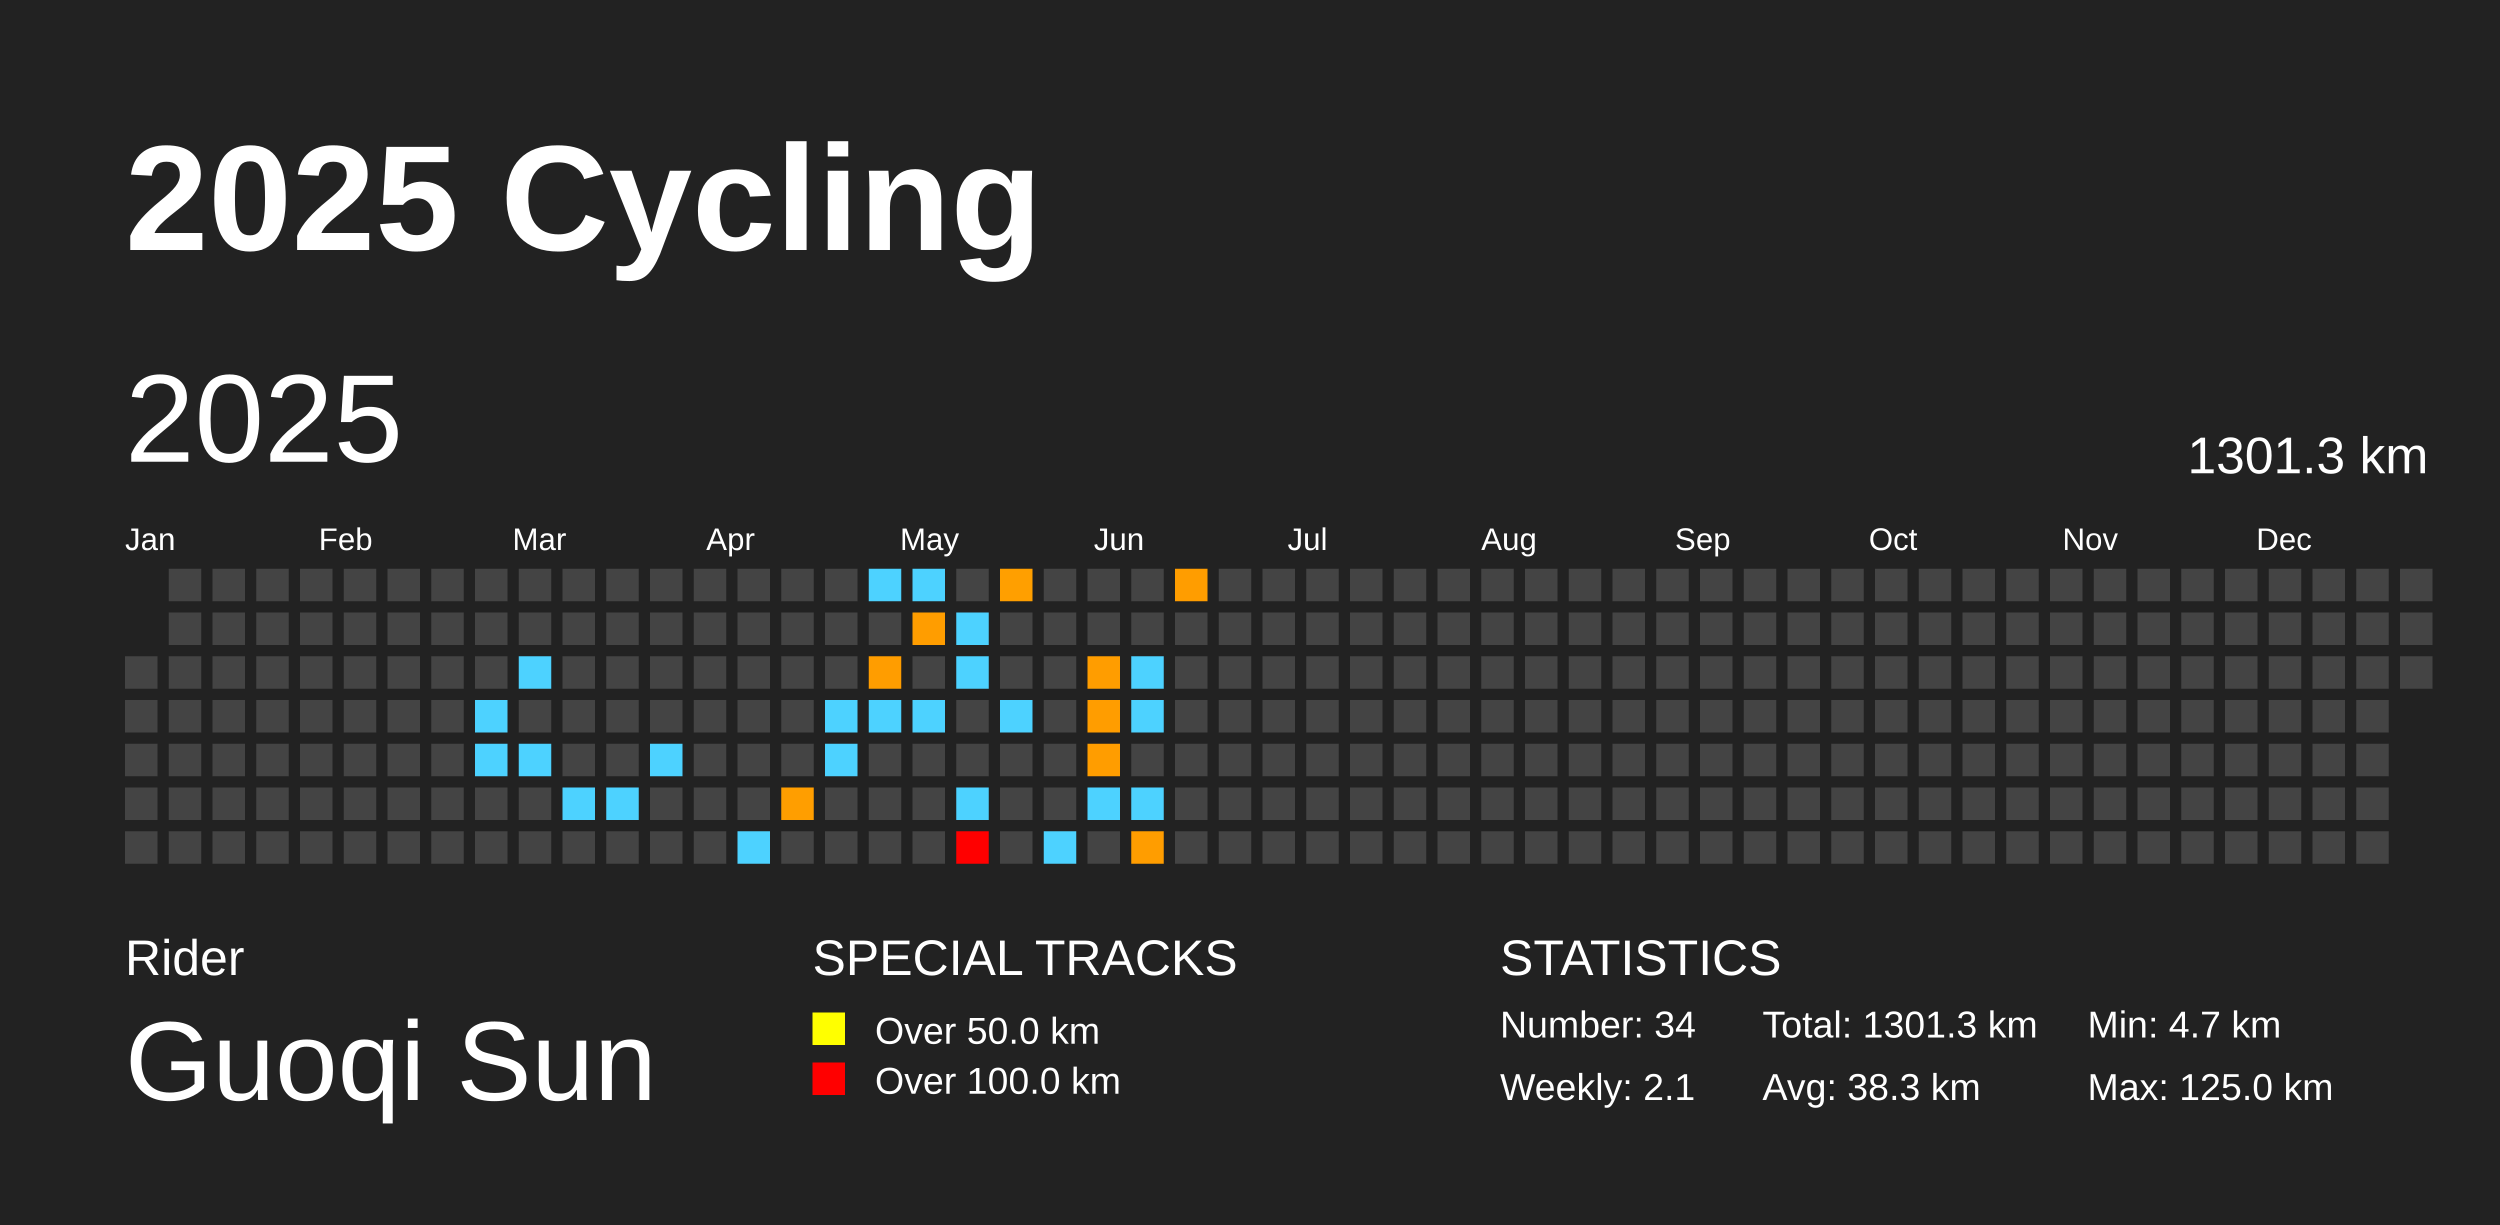
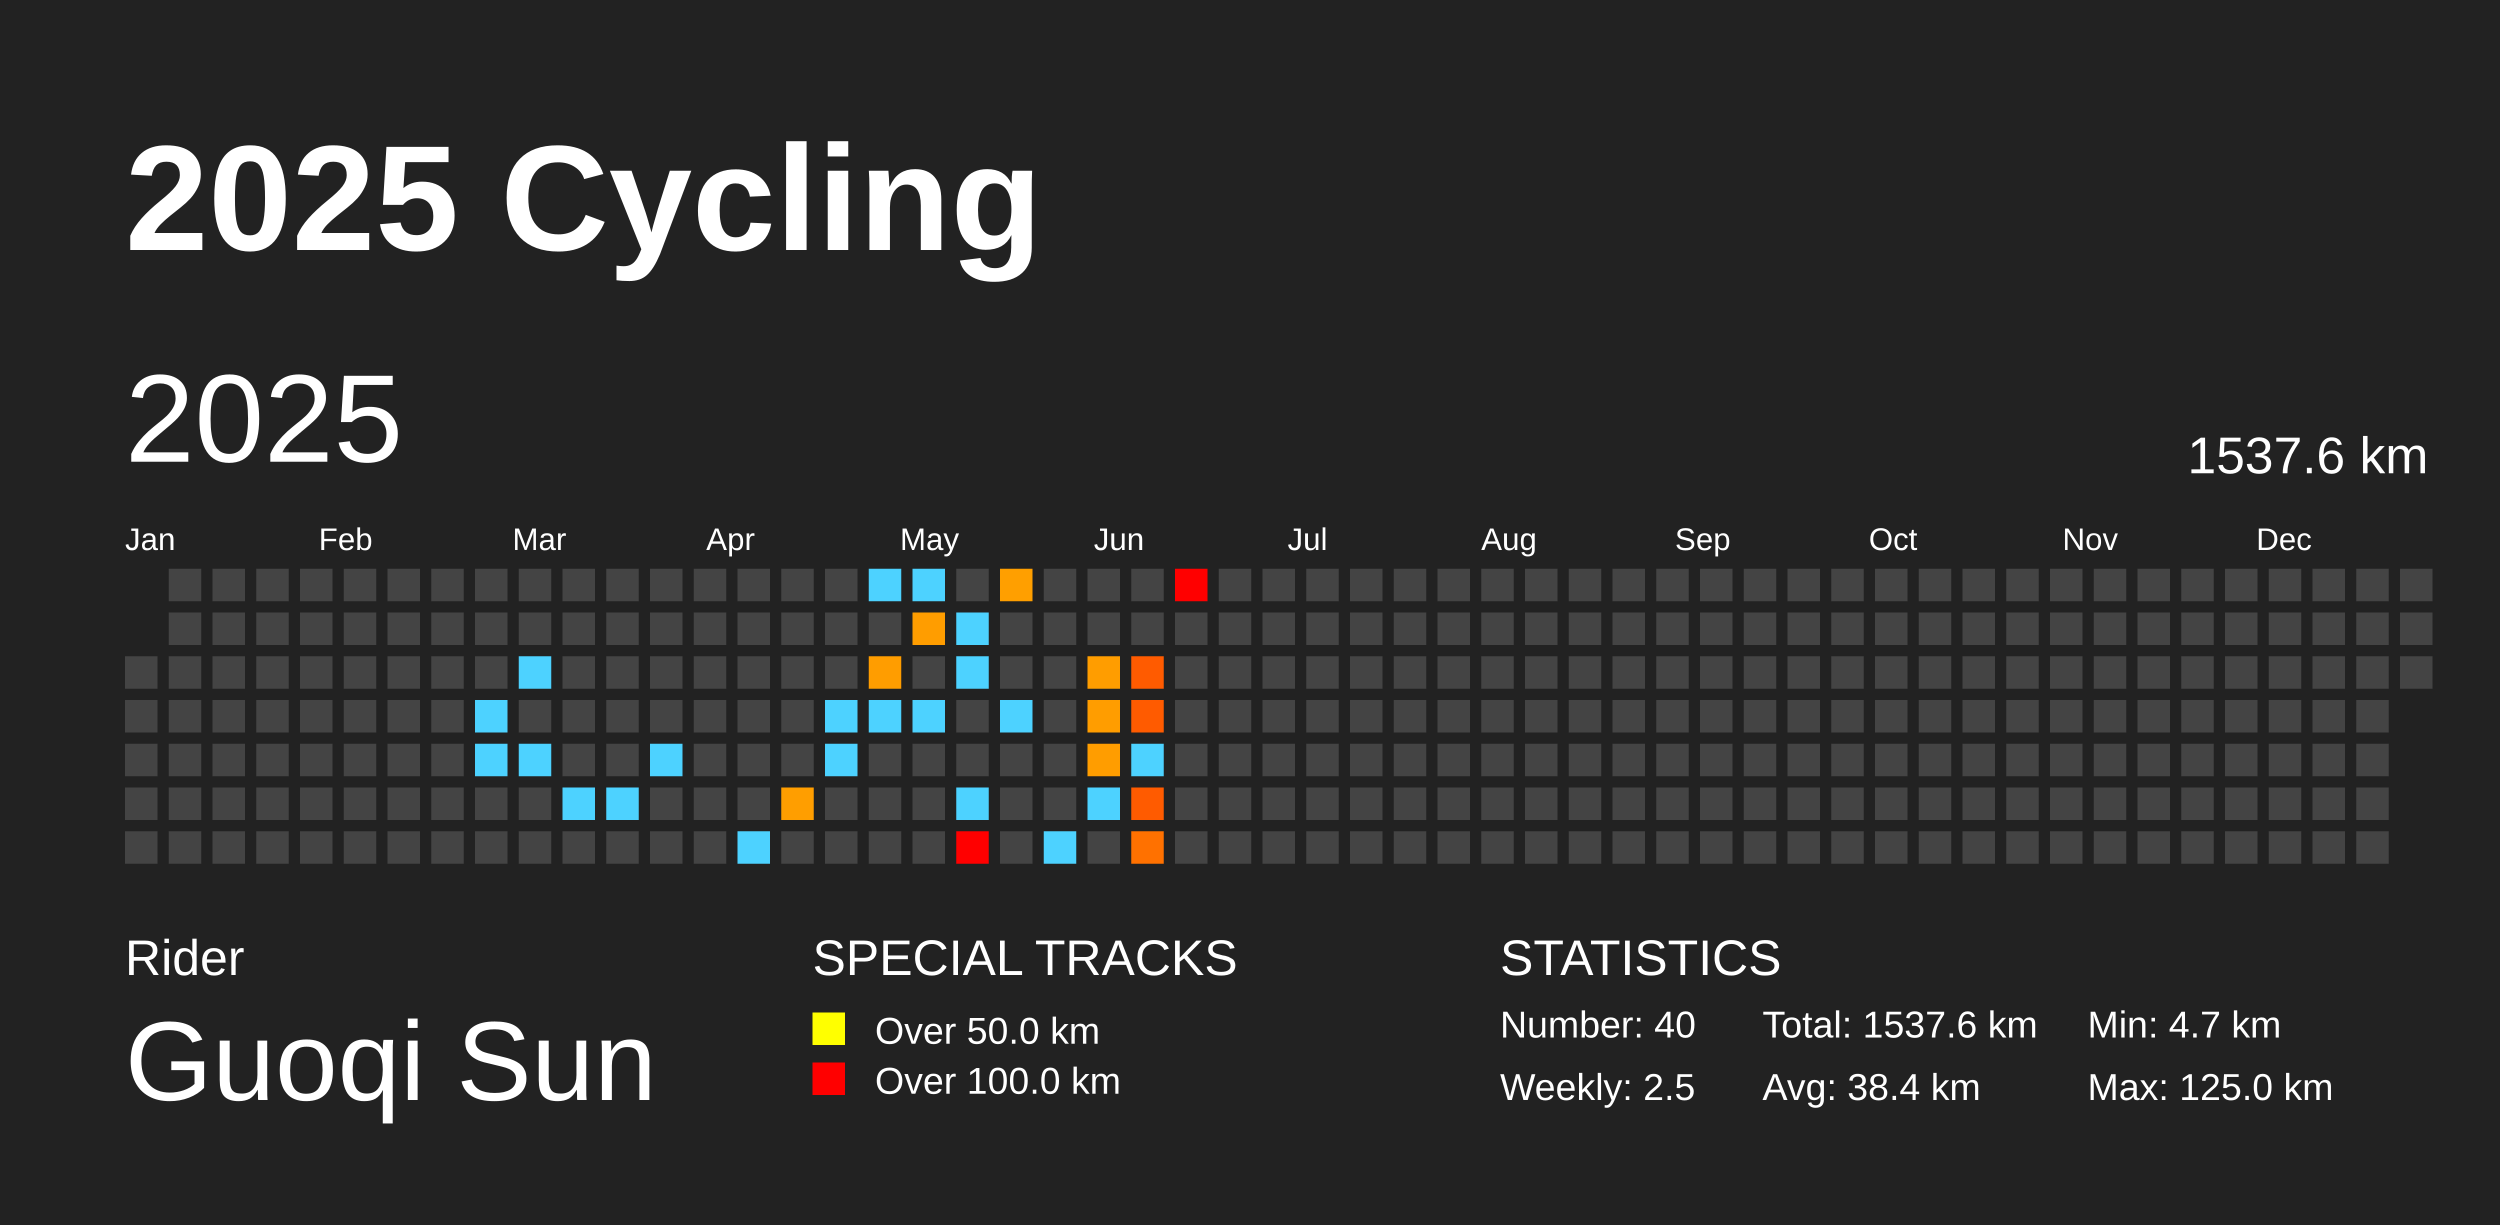
<svg xmlns="http://www.w3.org/2000/svg" baseProfile="full" height="98mm" version="1.1" viewBox="0,0,200,98" width="200mm">
  <defs />
  <rect fill="#222222" height="98" width="200" x="0" y="0" />
  <text fill="#FFFFFF" style="font-size:12px; font-family:Arial; font-weight:bold;" x="10" y="20">2025 Cycling</text>
  <text fill="#FFFFFF" style="font-size:4px; font-family:Arial" x="10" y="78">Rider</text>
  <text fill="#FFFFFF" style="font-size:9px; font-family:Arial" x="10" y="88">Guoqi Sun</text>
  <text fill="#FFFFFF" style="font-size:4px; font-family:Arial" x="65" y="78">SPECIAL TRACKS</text>
  <rect fill="yellow" height="2.6" width="2.6" x="65" y="81" />
  <text fill="#FFFFFF" style="font-size:3px; font-family:Arial" x="70" y="83.5">Over 50.0 km</text>
  <rect fill="red" height="2.6" width="2.6" x="65" y="85" />
  <text fill="#FFFFFF" style="font-size:3px; font-family:Arial" x="70" y="87.5">Over 100.0 km</text>
  <text fill="#FFFFFF" style="font-size:4px; font-family:Arial" x="120" y="78">STATISTICS</text>
-   <text fill="#FFFFFF" style="font-size:3px; font-family:Arial" x="120" y="83">Number: 34</text>
-   <text fill="#FFFFFF" style="font-size:3px; font-family:Arial" x="120" y="88">Weekly: 2.1</text>
-   <text fill="#FFFFFF" style="font-size:3px; font-family:Arial" x="141" y="83">Total: 1301.3 km</text>
-   <text fill="#FFFFFF" style="font-size:3px; font-family:Arial" x="141" y="88">Avg: 38.3 km</text>
+   <text fill="#FFFFFF" style="font-size:3px; font-family:Arial" x="120" y="83">Number: 40</text>
+   <text fill="#FFFFFF" style="font-size:3px; font-family:Arial" x="120" y="88">Weekly: 2.5</text>
+   <text fill="#FFFFFF" style="font-size:3px; font-family:Arial" x="141" y="83">Total: 1537.6 km</text>
+   <text fill="#FFFFFF" style="font-size:3px; font-family:Arial" x="141" y="88">Avg: 38.4 km</text>
  <text fill="#FFFFFF" style="font-size:3px; font-family:Arial" x="167" y="83">Min: 4.7 km</text>
  <text fill="#FFFFFF" style="font-size:3px; font-family:Arial" x="167" y="88">Max: 125.0 km</text>
  <text dominant-baseline="hanging" fill="#FFFFFF" style="font-size:10.0px; font-family:Arial;" x="10" y="30">2025</text>
-   <text dominant-baseline="hanging" fill="#FFFFFF" style="font-size:4.125px; font-family:Arial;" x="175" y="35">1301.3 km</text>
+   <text dominant-baseline="hanging" fill="#FFFFFF" style="font-size:4.125px; font-family:Arial;" x="175" y="35">1537.6 km</text>
  <text fill="#FFFFFF" style="font-size:2.5px; font-family:Arial" x="10.0" y="44">Jan</text>
  <text fill="#FFFFFF" style="font-size:2.5px; font-family:Arial" x="25.5" y="44">Feb</text>
  <text fill="#FFFFFF" style="font-size:2.5px; font-family:Arial" x="41.0" y="44">Mar</text>
  <text fill="#FFFFFF" style="font-size:2.5px; font-family:Arial" x="56.5" y="44">Apr</text>
  <text fill="#FFFFFF" style="font-size:2.5px; font-family:Arial" x="72.0" y="44">May</text>
  <text fill="#FFFFFF" style="font-size:2.5px; font-family:Arial" x="87.5" y="44">Jun</text>
  <text fill="#FFFFFF" style="font-size:2.5px; font-family:Arial" x="103.0" y="44">Jul</text>
  <text fill="#FFFFFF" style="font-size:2.5px; font-family:Arial" x="118.5" y="44">Aug</text>
  <text fill="#FFFFFF" style="font-size:2.5px; font-family:Arial" x="134.0" y="44">Sep</text>
  <text fill="#FFFFFF" style="font-size:2.5px; font-family:Arial" x="149.5" y="44">Oct</text>
  <text fill="#FFFFFF" style="font-size:2.5px; font-family:Arial" x="165.0" y="44">Nov</text>
  <text fill="#FFFFFF" style="font-size:2.5px; font-family:Arial" x="180.5" y="44">Dec</text>
  <rect fill="#444444" height="2.6" width="2.6" x="10.0" y="52.5" />
  <rect fill="#444444" height="2.6" width="2.6" x="10.0" y="56.0" />
  <rect fill="#444444" height="2.6" width="2.6" x="10.0" y="59.5" />
  <rect fill="#444444" height="2.6" width="2.6" x="10.0" y="63.0" />
  <rect fill="#444444" height="2.6" width="2.6" x="10.0" y="66.5" />
  <rect fill="#444444" height="2.6" width="2.6" x="13.5" y="45.5" />
  <rect fill="#444444" height="2.6" width="2.6" x="13.5" y="49.0" />
  <rect fill="#444444" height="2.6" width="2.6" x="13.5" y="52.5" />
  <rect fill="#444444" height="2.6" width="2.6" x="13.5" y="56.0" />
  <rect fill="#444444" height="2.6" width="2.6" x="13.5" y="59.5" />
  <rect fill="#444444" height="2.6" width="2.6" x="13.5" y="63.0" />
  <rect fill="#444444" height="2.6" width="2.6" x="13.5" y="66.5" />
  <rect fill="#444444" height="2.6" width="2.6" x="17.0" y="45.5" />
  <rect fill="#444444" height="2.6" width="2.6" x="17.0" y="49.0" />
  <rect fill="#444444" height="2.6" width="2.6" x="17.0" y="52.5" />
  <rect fill="#444444" height="2.6" width="2.6" x="17.0" y="56.0" />
  <rect fill="#444444" height="2.6" width="2.6" x="17.0" y="59.5" />
  <rect fill="#444444" height="2.6" width="2.6" x="17.0" y="63.0" />
  <rect fill="#444444" height="2.6" width="2.6" x="17.0" y="66.5" />
  <rect fill="#444444" height="2.6" width="2.6" x="20.5" y="45.5" />
  <rect fill="#444444" height="2.6" width="2.6" x="20.5" y="49.0" />
  <rect fill="#444444" height="2.6" width="2.6" x="20.5" y="52.5" />
  <rect fill="#444444" height="2.6" width="2.6" x="20.5" y="56.0" />
  <rect fill="#444444" height="2.6" width="2.6" x="20.5" y="59.5" />
  <rect fill="#444444" height="2.6" width="2.6" x="20.5" y="63.0" />
  <rect fill="#444444" height="2.6" width="2.6" x="20.5" y="66.5" />
  <rect fill="#444444" height="2.6" width="2.6" x="24.0" y="45.5" />
  <rect fill="#444444" height="2.6" width="2.6" x="24.0" y="49.0" />
  <rect fill="#444444" height="2.6" width="2.6" x="24.0" y="52.5" />
  <rect fill="#444444" height="2.6" width="2.6" x="24.0" y="56.0" />
  <rect fill="#444444" height="2.6" width="2.6" x="24.0" y="59.5" />
  <rect fill="#444444" height="2.6" width="2.6" x="24.0" y="63.0" />
  <rect fill="#444444" height="2.6" width="2.6" x="24.0" y="66.5" />
  <rect fill="#444444" height="2.6" width="2.6" x="27.5" y="45.5" />
  <rect fill="#444444" height="2.6" width="2.6" x="27.5" y="49.0" />
  <rect fill="#444444" height="2.6" width="2.6" x="27.5" y="52.5" />
  <rect fill="#444444" height="2.6" width="2.6" x="27.5" y="56.0" />
  <rect fill="#444444" height="2.6" width="2.6" x="27.5" y="59.5" />
  <rect fill="#444444" height="2.6" width="2.6" x="27.5" y="63.0" />
  <rect fill="#444444" height="2.6" width="2.6" x="27.5" y="66.5" />
  <rect fill="#444444" height="2.6" width="2.6" x="31.0" y="45.5" />
  <rect fill="#444444" height="2.6" width="2.6" x="31.0" y="49.0" />
  <rect fill="#444444" height="2.6" width="2.6" x="31.0" y="52.5" />
  <rect fill="#444444" height="2.6" width="2.6" x="31.0" y="56.0" />
  <rect fill="#444444" height="2.6" width="2.6" x="31.0" y="59.5" />
  <rect fill="#444444" height="2.6" width="2.6" x="31.0" y="63.0" />
  <rect fill="#444444" height="2.6" width="2.6" x="31.0" y="66.5" />
  <rect fill="#444444" height="2.6" width="2.6" x="34.5" y="45.5" />
  <rect fill="#444444" height="2.6" width="2.6" x="34.5" y="49.0" />
  <rect fill="#444444" height="2.6" width="2.6" x="34.5" y="52.5" />
  <rect fill="#444444" height="2.6" width="2.6" x="34.5" y="56.0" />
  <rect fill="#444444" height="2.6" width="2.6" x="34.5" y="59.5" />
  <rect fill="#444444" height="2.6" width="2.6" x="34.5" y="63.0" />
  <rect fill="#444444" height="2.6" width="2.6" x="34.5" y="66.5" />
  <rect fill="#444444" height="2.6" width="2.6" x="38.0" y="45.5" />
  <rect fill="#444444" height="2.6" width="2.6" x="38.0" y="49.0" />
  <rect fill="#444444" height="2.6" width="2.6" x="38.0" y="52.5" />
  <rect fill="#4dd2ff" height="2.6" width="2.6" x="38.0" y="56.0" />
  <rect fill="#4dd2ff" height="2.6" width="2.6" x="38.0" y="59.5" />
  <rect fill="#444444" height="2.6" width="2.6" x="38.0" y="63.0" />
  <rect fill="#444444" height="2.6" width="2.6" x="38.0" y="66.5" />
  <rect fill="#444444" height="2.6" width="2.6" x="41.5" y="45.5" />
  <rect fill="#444444" height="2.6" width="2.6" x="41.5" y="49.0" />
  <rect fill="#4dd2ff" height="2.6" width="2.6" x="41.5" y="52.5" />
  <rect fill="#444444" height="2.6" width="2.6" x="41.5" y="56.0" />
  <rect fill="#4dd2ff" height="2.6" width="2.6" x="41.5" y="59.5" />
  <rect fill="#444444" height="2.6" width="2.6" x="41.5" y="63.0" />
  <rect fill="#444444" height="2.6" width="2.6" x="41.5" y="66.5" />
  <rect fill="#444444" height="2.6" width="2.6" x="45.0" y="45.5" />
  <rect fill="#444444" height="2.6" width="2.6" x="45.0" y="49.0" />
  <rect fill="#444444" height="2.6" width="2.6" x="45.0" y="52.5" />
  <rect fill="#444444" height="2.6" width="2.6" x="45.0" y="56.0" />
  <rect fill="#444444" height="2.6" width="2.6" x="45.0" y="59.5" />
  <rect fill="#4dd2ff" height="2.6" width="2.6" x="45.0" y="63.0" />
  <rect fill="#444444" height="2.6" width="2.6" x="45.0" y="66.5" />
  <rect fill="#444444" height="2.6" width="2.6" x="48.5" y="45.5" />
  <rect fill="#444444" height="2.6" width="2.6" x="48.5" y="49.0" />
  <rect fill="#444444" height="2.6" width="2.6" x="48.5" y="52.5" />
  <rect fill="#444444" height="2.6" width="2.6" x="48.5" y="56.0" />
  <rect fill="#444444" height="2.6" width="2.6" x="48.5" y="59.5" />
  <rect fill="#4dd2ff" height="2.6" width="2.6" x="48.5" y="63.0" />
  <rect fill="#444444" height="2.6" width="2.6" x="48.5" y="66.5" />
  <rect fill="#444444" height="2.6" width="2.6" x="52.0" y="45.5" />
  <rect fill="#444444" height="2.6" width="2.6" x="52.0" y="49.0" />
  <rect fill="#444444" height="2.6" width="2.6" x="52.0" y="52.5" />
  <rect fill="#444444" height="2.6" width="2.6" x="52.0" y="56.0" />
  <rect fill="#4dd2ff" height="2.6" width="2.6" x="52.0" y="59.5" />
  <rect fill="#444444" height="2.6" width="2.6" x="52.0" y="63.0" />
  <rect fill="#444444" height="2.6" width="2.6" x="52.0" y="66.5" />
  <rect fill="#444444" height="2.6" width="2.6" x="55.5" y="45.5" />
  <rect fill="#444444" height="2.6" width="2.6" x="55.5" y="49.0" />
  <rect fill="#444444" height="2.6" width="2.6" x="55.5" y="52.5" />
  <rect fill="#444444" height="2.6" width="2.6" x="55.5" y="56.0" />
  <rect fill="#444444" height="2.6" width="2.6" x="55.5" y="59.5" />
  <rect fill="#444444" height="2.6" width="2.6" x="55.5" y="63.0" />
  <rect fill="#444444" height="2.6" width="2.6" x="55.5" y="66.5" />
  <rect fill="#444444" height="2.6" width="2.6" x="59.0" y="45.5" />
  <rect fill="#444444" height="2.6" width="2.6" x="59.0" y="49.0" />
  <rect fill="#444444" height="2.6" width="2.6" x="59.0" y="52.5" />
  <rect fill="#444444" height="2.6" width="2.6" x="59.0" y="56.0" />
  <rect fill="#444444" height="2.6" width="2.6" x="59.0" y="59.5" />
  <rect fill="#444444" height="2.6" width="2.6" x="59.0" y="63.0" />
  <rect fill="#4dd2ff" height="2.6" width="2.6" x="59.0" y="66.5" />
  <rect fill="#444444" height="2.6" width="2.6" x="62.5" y="45.5" />
  <rect fill="#444444" height="2.6" width="2.6" x="62.5" y="49.0" />
  <rect fill="#444444" height="2.6" width="2.6" x="62.5" y="52.5" />
  <rect fill="#444444" height="2.6" width="2.6" x="62.5" y="56.0" />
  <rect fill="#444444" height="2.6" width="2.6" x="62.5" y="59.5" />
  <rect fill="#ff9e00" height="2.6" width="2.6" x="62.5" y="63.0" />
  <rect fill="#444444" height="2.6" width="2.6" x="62.5" y="66.5" />
  <rect fill="#444444" height="2.6" width="2.6" x="66.0" y="45.5" />
  <rect fill="#444444" height="2.6" width="2.6" x="66.0" y="49.0" />
  <rect fill="#444444" height="2.6" width="2.6" x="66.0" y="52.5" />
  <rect fill="#4dd2ff" height="2.6" width="2.6" x="66.0" y="56.0" />
  <rect fill="#4dd2ff" height="2.6" width="2.6" x="66.0" y="59.5" />
  <rect fill="#444444" height="2.6" width="2.6" x="66.0" y="63.0" />
  <rect fill="#444444" height="2.6" width="2.6" x="66.0" y="66.5" />
  <rect fill="#4dd2ff" height="2.6" width="2.6" x="69.5" y="45.5" />
  <rect fill="#444444" height="2.6" width="2.6" x="69.5" y="49.0" />
  <rect fill="#ff9d00" height="2.6" width="2.6" x="69.5" y="52.5" />
  <rect fill="#4dd2ff" height="2.6" width="2.6" x="69.5" y="56.0" />
  <rect fill="#444444" height="2.6" width="2.6" x="69.5" y="59.5" />
  <rect fill="#444444" height="2.6" width="2.6" x="69.5" y="63.0" />
  <rect fill="#444444" height="2.6" width="2.6" x="69.5" y="66.5" />
  <rect fill="#4dd2ff" height="2.6" width="2.6" x="73.0" y="45.5" />
  <rect fill="#ff9d00" height="2.6" width="2.6" x="73.0" y="49.0" />
  <rect fill="#444444" height="2.6" width="2.6" x="73.0" y="52.5" />
  <rect fill="#4dd2ff" height="2.6" width="2.6" x="73.0" y="56.0" />
  <rect fill="#444444" height="2.6" width="2.6" x="73.0" y="59.5" />
  <rect fill="#444444" height="2.6" width="2.6" x="73.0" y="63.0" />
  <rect fill="#444444" height="2.6" width="2.6" x="73.0" y="66.5" />
  <rect fill="#444444" height="2.6" width="2.6" x="76.5" y="45.5" />
  <rect fill="#4dd2ff" height="2.6" width="2.6" x="76.5" y="49.0" />
  <rect fill="#4dd2ff" height="2.6" width="2.6" x="76.5" y="52.5" />
  <rect fill="#444444" height="2.6" width="2.6" x="76.5" y="56.0" />
  <rect fill="#444444" height="2.6" width="2.6" x="76.5" y="59.5" />
  <rect fill="#4dd2ff" height="2.6" width="2.6" x="76.5" y="63.0" />
  <rect fill="red" height="2.6" width="2.6" x="76.5" y="66.5" />
  <rect fill="#ff9f00" height="2.6" width="2.6" x="80.0" y="45.5" />
  <rect fill="#444444" height="2.6" width="2.6" x="80.0" y="49.0" />
  <rect fill="#444444" height="2.6" width="2.6" x="80.0" y="52.5" />
  <rect fill="#4dd2ff" height="2.6" width="2.6" x="80.0" y="56.0" />
  <rect fill="#444444" height="2.6" width="2.6" x="80.0" y="59.5" />
  <rect fill="#444444" height="2.6" width="2.6" x="80.0" y="63.0" />
  <rect fill="#444444" height="2.6" width="2.6" x="80.0" y="66.5" />
  <rect fill="#444444" height="2.6" width="2.6" x="83.5" y="45.5" />
  <rect fill="#444444" height="2.6" width="2.6" x="83.5" y="49.0" />
  <rect fill="#444444" height="2.6" width="2.6" x="83.5" y="52.5" />
  <rect fill="#444444" height="2.6" width="2.6" x="83.5" y="56.0" />
  <rect fill="#444444" height="2.6" width="2.6" x="83.5" y="59.5" />
  <rect fill="#444444" height="2.6" width="2.6" x="83.5" y="63.0" />
  <rect fill="#4dd2ff" height="2.6" width="2.6" x="83.5" y="66.5" />
  <rect fill="#444444" height="2.6" width="2.6" x="87.0" y="45.5" />
  <rect fill="#444444" height="2.6" width="2.6" x="87.0" y="49.0" />
  <rect fill="#ff9d00" height="2.6" width="2.6" x="87.0" y="52.5" />
  <rect fill="#ff9d00" height="2.6" width="2.6" x="87.0" y="56.0" />
  <rect fill="#ff9d00" height="2.6" width="2.6" x="87.0" y="59.5" />
  <rect fill="#4dd2ff" height="2.6" width="2.6" x="87.0" y="63.0" />
  <rect fill="#444444" height="2.6" width="2.6" x="87.0" y="66.5" />
  <rect fill="#444444" height="2.6" width="2.6" x="90.5" y="45.5" />
  <rect fill="#444444" height="2.6" width="2.6" x="90.5" y="49.0" />
-   <rect fill="#4dd2ff" height="2.6" width="2.6" x="90.5" y="52.5" />
-   <rect fill="#4dd2ff" height="2.6" width="2.6" x="90.5" y="56.0" />
-   <rect fill="#444444" height="2.6" width="2.6" x="90.5" y="59.5" />
-   <rect fill="#4dd2ff" height="2.6" width="2.6" x="90.5" y="63.0" />
-   <rect fill="#ff9d00" height="2.6" width="2.6" x="90.5" y="66.5" />
-   <rect fill="#ff9d00" height="2.6" width="2.6" x="94.0" y="45.5" />
+   <rect fill="#ff5b00" height="2.6" width="2.6" x="90.5" y="52.5" />
+   <rect fill="#ff5b00" height="2.6" width="2.6" x="90.5" y="56.0" />
+   <rect fill="#4dd2ff" height="2.6" width="2.6" x="90.5" y="59.5" />
+   <rect fill="#ff5b00" height="2.6" width="2.6" x="90.5" y="63.0" />
+   <rect fill="#ff7100" height="2.6" width="2.6" x="90.5" y="66.5" />
+   <rect fill="red" height="2.6" width="2.6" x="94.0" y="45.5" />
  <rect fill="#444444" height="2.6" width="2.6" x="94.0" y="49.0" />
  <rect fill="#444444" height="2.6" width="2.6" x="94.0" y="52.5" />
  <rect fill="#444444" height="2.6" width="2.6" x="94.0" y="56.0" />
  <rect fill="#444444" height="2.6" width="2.6" x="94.0" y="59.5" />
  <rect fill="#444444" height="2.6" width="2.6" x="94.0" y="63.0" />
  <rect fill="#444444" height="2.6" width="2.6" x="94.0" y="66.5" />
  <rect fill="#444444" height="2.6" width="2.6" x="97.5" y="45.5" />
  <rect fill="#444444" height="2.6" width="2.6" x="97.5" y="49.0" />
  <rect fill="#444444" height="2.6" width="2.6" x="97.5" y="52.5" />
  <rect fill="#444444" height="2.6" width="2.6" x="97.5" y="56.0" />
  <rect fill="#444444" height="2.6" width="2.6" x="97.5" y="59.5" />
  <rect fill="#444444" height="2.6" width="2.6" x="97.5" y="63.0" />
  <rect fill="#444444" height="2.6" width="2.6" x="97.5" y="66.5" />
  <rect fill="#444444" height="2.6" width="2.6" x="101.0" y="45.5" />
  <rect fill="#444444" height="2.6" width="2.6" x="101.0" y="49.0" />
  <rect fill="#444444" height="2.6" width="2.6" x="101.0" y="52.5" />
  <rect fill="#444444" height="2.6" width="2.6" x="101.0" y="56.0" />
  <rect fill="#444444" height="2.6" width="2.6" x="101.0" y="59.5" />
  <rect fill="#444444" height="2.6" width="2.6" x="101.0" y="63.0" />
  <rect fill="#444444" height="2.6" width="2.6" x="101.0" y="66.5" />
  <rect fill="#444444" height="2.6" width="2.6" x="104.5" y="45.5" />
  <rect fill="#444444" height="2.6" width="2.6" x="104.5" y="49.0" />
  <rect fill="#444444" height="2.6" width="2.6" x="104.5" y="52.5" />
  <rect fill="#444444" height="2.6" width="2.6" x="104.5" y="56.0" />
  <rect fill="#444444" height="2.6" width="2.6" x="104.5" y="59.5" />
  <rect fill="#444444" height="2.6" width="2.6" x="104.5" y="63.0" />
  <rect fill="#444444" height="2.6" width="2.6" x="104.5" y="66.5" />
  <rect fill="#444444" height="2.6" width="2.6" x="108.0" y="45.5" />
  <rect fill="#444444" height="2.6" width="2.6" x="108.0" y="49.0" />
  <rect fill="#444444" height="2.6" width="2.6" x="108.0" y="52.5" />
  <rect fill="#444444" height="2.6" width="2.6" x="108.0" y="56.0" />
  <rect fill="#444444" height="2.6" width="2.6" x="108.0" y="59.5" />
  <rect fill="#444444" height="2.6" width="2.6" x="108.0" y="63.0" />
  <rect fill="#444444" height="2.6" width="2.6" x="108.0" y="66.5" />
  <rect fill="#444444" height="2.6" width="2.6" x="111.5" y="45.5" />
  <rect fill="#444444" height="2.6" width="2.6" x="111.5" y="49.0" />
  <rect fill="#444444" height="2.6" width="2.6" x="111.5" y="52.5" />
  <rect fill="#444444" height="2.6" width="2.6" x="111.5" y="56.0" />
  <rect fill="#444444" height="2.6" width="2.6" x="111.5" y="59.5" />
  <rect fill="#444444" height="2.6" width="2.6" x="111.5" y="63.0" />
  <rect fill="#444444" height="2.6" width="2.6" x="111.5" y="66.5" />
  <rect fill="#444444" height="2.6" width="2.6" x="115.0" y="45.5" />
  <rect fill="#444444" height="2.6" width="2.6" x="115.0" y="49.0" />
  <rect fill="#444444" height="2.6" width="2.6" x="115.0" y="52.5" />
  <rect fill="#444444" height="2.6" width="2.6" x="115.0" y="56.0" />
  <rect fill="#444444" height="2.6" width="2.6" x="115.0" y="59.5" />
  <rect fill="#444444" height="2.6" width="2.6" x="115.0" y="63.0" />
  <rect fill="#444444" height="2.6" width="2.6" x="115.0" y="66.5" />
  <rect fill="#444444" height="2.6" width="2.6" x="118.5" y="45.5" />
  <rect fill="#444444" height="2.6" width="2.6" x="118.5" y="49.0" />
  <rect fill="#444444" height="2.6" width="2.6" x="118.5" y="52.5" />
  <rect fill="#444444" height="2.6" width="2.6" x="118.5" y="56.0" />
  <rect fill="#444444" height="2.6" width="2.6" x="118.5" y="59.5" />
  <rect fill="#444444" height="2.6" width="2.6" x="118.5" y="63.0" />
  <rect fill="#444444" height="2.6" width="2.6" x="118.5" y="66.5" />
  <rect fill="#444444" height="2.6" width="2.6" x="122.0" y="45.5" />
  <rect fill="#444444" height="2.6" width="2.6" x="122.0" y="49.0" />
  <rect fill="#444444" height="2.6" width="2.6" x="122.0" y="52.5" />
  <rect fill="#444444" height="2.6" width="2.6" x="122.0" y="56.0" />
  <rect fill="#444444" height="2.6" width="2.6" x="122.0" y="59.5" />
  <rect fill="#444444" height="2.6" width="2.6" x="122.0" y="63.0" />
  <rect fill="#444444" height="2.6" width="2.6" x="122.0" y="66.5" />
  <rect fill="#444444" height="2.6" width="2.6" x="125.5" y="45.5" />
  <rect fill="#444444" height="2.6" width="2.6" x="125.5" y="49.0" />
  <rect fill="#444444" height="2.6" width="2.6" x="125.5" y="52.5" />
  <rect fill="#444444" height="2.6" width="2.6" x="125.5" y="56.0" />
  <rect fill="#444444" height="2.6" width="2.6" x="125.5" y="59.5" />
  <rect fill="#444444" height="2.6" width="2.6" x="125.5" y="63.0" />
  <rect fill="#444444" height="2.6" width="2.6" x="125.5" y="66.5" />
  <rect fill="#444444" height="2.6" width="2.6" x="129.0" y="45.5" />
  <rect fill="#444444" height="2.6" width="2.6" x="129.0" y="49.0" />
  <rect fill="#444444" height="2.6" width="2.6" x="129.0" y="52.5" />
  <rect fill="#444444" height="2.6" width="2.6" x="129.0" y="56.0" />
  <rect fill="#444444" height="2.6" width="2.6" x="129.0" y="59.5" />
  <rect fill="#444444" height="2.6" width="2.6" x="129.0" y="63.0" />
  <rect fill="#444444" height="2.6" width="2.6" x="129.0" y="66.5" />
  <rect fill="#444444" height="2.6" width="2.6" x="132.5" y="45.5" />
  <rect fill="#444444" height="2.6" width="2.6" x="132.5" y="49.0" />
  <rect fill="#444444" height="2.6" width="2.6" x="132.5" y="52.5" />
  <rect fill="#444444" height="2.6" width="2.6" x="132.5" y="56.0" />
  <rect fill="#444444" height="2.6" width="2.6" x="132.5" y="59.5" />
  <rect fill="#444444" height="2.6" width="2.6" x="132.5" y="63.0" />
  <rect fill="#444444" height="2.6" width="2.6" x="132.5" y="66.5" />
  <rect fill="#444444" height="2.6" width="2.6" x="136.0" y="45.5" />
  <rect fill="#444444" height="2.6" width="2.6" x="136.0" y="49.0" />
  <rect fill="#444444" height="2.6" width="2.6" x="136.0" y="52.5" />
  <rect fill="#444444" height="2.6" width="2.6" x="136.0" y="56.0" />
  <rect fill="#444444" height="2.6" width="2.6" x="136.0" y="59.5" />
  <rect fill="#444444" height="2.6" width="2.6" x="136.0" y="63.0" />
  <rect fill="#444444" height="2.6" width="2.6" x="136.0" y="66.5" />
  <rect fill="#444444" height="2.6" width="2.6" x="139.5" y="45.5" />
  <rect fill="#444444" height="2.6" width="2.6" x="139.5" y="49.0" />
  <rect fill="#444444" height="2.6" width="2.6" x="139.5" y="52.5" />
  <rect fill="#444444" height="2.6" width="2.6" x="139.5" y="56.0" />
  <rect fill="#444444" height="2.6" width="2.6" x="139.5" y="59.5" />
  <rect fill="#444444" height="2.6" width="2.6" x="139.5" y="63.0" />
  <rect fill="#444444" height="2.6" width="2.6" x="139.5" y="66.5" />
  <rect fill="#444444" height="2.6" width="2.6" x="143.0" y="45.5" />
  <rect fill="#444444" height="2.6" width="2.6" x="143.0" y="49.0" />
  <rect fill="#444444" height="2.6" width="2.6" x="143.0" y="52.5" />
  <rect fill="#444444" height="2.6" width="2.6" x="143.0" y="56.0" />
  <rect fill="#444444" height="2.6" width="2.6" x="143.0" y="59.5" />
  <rect fill="#444444" height="2.6" width="2.6" x="143.0" y="63.0" />
  <rect fill="#444444" height="2.6" width="2.6" x="143.0" y="66.5" />
  <rect fill="#444444" height="2.6" width="2.6" x="146.5" y="45.5" />
  <rect fill="#444444" height="2.6" width="2.6" x="146.5" y="49.0" />
  <rect fill="#444444" height="2.6" width="2.6" x="146.5" y="52.5" />
  <rect fill="#444444" height="2.6" width="2.6" x="146.5" y="56.0" />
  <rect fill="#444444" height="2.6" width="2.6" x="146.5" y="59.5" />
  <rect fill="#444444" height="2.6" width="2.6" x="146.5" y="63.0" />
  <rect fill="#444444" height="2.6" width="2.6" x="146.5" y="66.5" />
  <rect fill="#444444" height="2.6" width="2.6" x="150.0" y="45.5" />
  <rect fill="#444444" height="2.6" width="2.6" x="150.0" y="49.0" />
  <rect fill="#444444" height="2.6" width="2.6" x="150.0" y="52.5" />
  <rect fill="#444444" height="2.6" width="2.6" x="150.0" y="56.0" />
  <rect fill="#444444" height="2.6" width="2.6" x="150.0" y="59.5" />
  <rect fill="#444444" height="2.6" width="2.6" x="150.0" y="63.0" />
  <rect fill="#444444" height="2.6" width="2.6" x="150.0" y="66.5" />
  <rect fill="#444444" height="2.6" width="2.6" x="153.5" y="45.5" />
  <rect fill="#444444" height="2.6" width="2.6" x="153.5" y="49.0" />
  <rect fill="#444444" height="2.6" width="2.6" x="153.5" y="52.5" />
  <rect fill="#444444" height="2.6" width="2.6" x="153.5" y="56.0" />
  <rect fill="#444444" height="2.6" width="2.6" x="153.5" y="59.5" />
  <rect fill="#444444" height="2.6" width="2.6" x="153.5" y="63.0" />
  <rect fill="#444444" height="2.6" width="2.6" x="153.5" y="66.5" />
  <rect fill="#444444" height="2.6" width="2.6" x="157.0" y="45.5" />
  <rect fill="#444444" height="2.6" width="2.6" x="157.0" y="49.0" />
  <rect fill="#444444" height="2.6" width="2.6" x="157.0" y="52.5" />
  <rect fill="#444444" height="2.6" width="2.6" x="157.0" y="56.0" />
  <rect fill="#444444" height="2.6" width="2.6" x="157.0" y="59.5" />
  <rect fill="#444444" height="2.6" width="2.6" x="157.0" y="63.0" />
  <rect fill="#444444" height="2.6" width="2.6" x="157.0" y="66.5" />
  <rect fill="#444444" height="2.6" width="2.6" x="160.5" y="45.5" />
  <rect fill="#444444" height="2.6" width="2.6" x="160.5" y="49.0" />
  <rect fill="#444444" height="2.6" width="2.6" x="160.5" y="52.5" />
  <rect fill="#444444" height="2.6" width="2.6" x="160.5" y="56.0" />
  <rect fill="#444444" height="2.6" width="2.6" x="160.5" y="59.5" />
  <rect fill="#444444" height="2.6" width="2.6" x="160.5" y="63.0" />
  <rect fill="#444444" height="2.6" width="2.6" x="160.5" y="66.5" />
  <rect fill="#444444" height="2.6" width="2.6" x="164.0" y="45.5" />
  <rect fill="#444444" height="2.6" width="2.6" x="164.0" y="49.0" />
  <rect fill="#444444" height="2.6" width="2.6" x="164.0" y="52.5" />
  <rect fill="#444444" height="2.6" width="2.6" x="164.0" y="56.0" />
  <rect fill="#444444" height="2.6" width="2.6" x="164.0" y="59.5" />
  <rect fill="#444444" height="2.6" width="2.6" x="164.0" y="63.0" />
  <rect fill="#444444" height="2.6" width="2.6" x="164.0" y="66.5" />
  <rect fill="#444444" height="2.6" width="2.6" x="167.5" y="45.5" />
  <rect fill="#444444" height="2.6" width="2.6" x="167.5" y="49.0" />
  <rect fill="#444444" height="2.6" width="2.6" x="167.5" y="52.5" />
  <rect fill="#444444" height="2.6" width="2.6" x="167.5" y="56.0" />
  <rect fill="#444444" height="2.6" width="2.6" x="167.5" y="59.5" />
  <rect fill="#444444" height="2.6" width="2.6" x="167.5" y="63.0" />
  <rect fill="#444444" height="2.6" width="2.6" x="167.5" y="66.5" />
  <rect fill="#444444" height="2.6" width="2.6" x="171.0" y="45.5" />
  <rect fill="#444444" height="2.6" width="2.6" x="171.0" y="49.0" />
  <rect fill="#444444" height="2.6" width="2.6" x="171.0" y="52.5" />
  <rect fill="#444444" height="2.6" width="2.6" x="171.0" y="56.0" />
  <rect fill="#444444" height="2.6" width="2.6" x="171.0" y="59.5" />
  <rect fill="#444444" height="2.6" width="2.6" x="171.0" y="63.0" />
  <rect fill="#444444" height="2.6" width="2.6" x="171.0" y="66.5" />
  <rect fill="#444444" height="2.6" width="2.6" x="174.5" y="45.5" />
  <rect fill="#444444" height="2.6" width="2.6" x="174.5" y="49.0" />
  <rect fill="#444444" height="2.6" width="2.6" x="174.5" y="52.5" />
  <rect fill="#444444" height="2.6" width="2.6" x="174.5" y="56.0" />
  <rect fill="#444444" height="2.6" width="2.6" x="174.5" y="59.5" />
  <rect fill="#444444" height="2.6" width="2.6" x="174.5" y="63.0" />
  <rect fill="#444444" height="2.6" width="2.6" x="174.5" y="66.5" />
  <rect fill="#444444" height="2.6" width="2.6" x="178.0" y="45.5" />
  <rect fill="#444444" height="2.6" width="2.6" x="178.0" y="49.0" />
  <rect fill="#444444" height="2.6" width="2.6" x="178.0" y="52.5" />
  <rect fill="#444444" height="2.6" width="2.6" x="178.0" y="56.0" />
  <rect fill="#444444" height="2.6" width="2.6" x="178.0" y="59.5" />
  <rect fill="#444444" height="2.6" width="2.6" x="178.0" y="63.0" />
  <rect fill="#444444" height="2.6" width="2.6" x="178.0" y="66.5" />
  <rect fill="#444444" height="2.6" width="2.6" x="181.5" y="45.5" />
  <rect fill="#444444" height="2.6" width="2.6" x="181.5" y="49.0" />
  <rect fill="#444444" height="2.6" width="2.6" x="181.5" y="52.5" />
  <rect fill="#444444" height="2.6" width="2.6" x="181.5" y="56.0" />
  <rect fill="#444444" height="2.6" width="2.6" x="181.5" y="59.5" />
  <rect fill="#444444" height="2.6" width="2.6" x="181.5" y="63.0" />
  <rect fill="#444444" height="2.6" width="2.6" x="181.5" y="66.5" />
  <rect fill="#444444" height="2.6" width="2.6" x="185.0" y="45.5" />
  <rect fill="#444444" height="2.6" width="2.6" x="185.0" y="49.0" />
  <rect fill="#444444" height="2.6" width="2.6" x="185.0" y="52.5" />
  <rect fill="#444444" height="2.6" width="2.6" x="185.0" y="56.0" />
  <rect fill="#444444" height="2.6" width="2.6" x="185.0" y="59.5" />
  <rect fill="#444444" height="2.6" width="2.6" x="185.0" y="63.0" />
  <rect fill="#444444" height="2.6" width="2.6" x="185.0" y="66.5" />
  <rect fill="#444444" height="2.6" width="2.6" x="188.5" y="45.5" />
  <rect fill="#444444" height="2.6" width="2.6" x="188.5" y="49.0" />
  <rect fill="#444444" height="2.6" width="2.6" x="188.5" y="52.5" />
  <rect fill="#444444" height="2.6" width="2.6" x="188.5" y="56.0" />
  <rect fill="#444444" height="2.6" width="2.6" x="188.5" y="59.5" />
  <rect fill="#444444" height="2.6" width="2.6" x="188.5" y="63.0" />
  <rect fill="#444444" height="2.6" width="2.6" x="188.5" y="66.5" />
  <rect fill="#444444" height="2.6" width="2.6" x="192.0" y="45.5" />
  <rect fill="#444444" height="2.6" width="2.6" x="192.0" y="49.0" />
  <rect fill="#444444" height="2.6" width="2.6" x="192.0" y="52.5" />
</svg>
